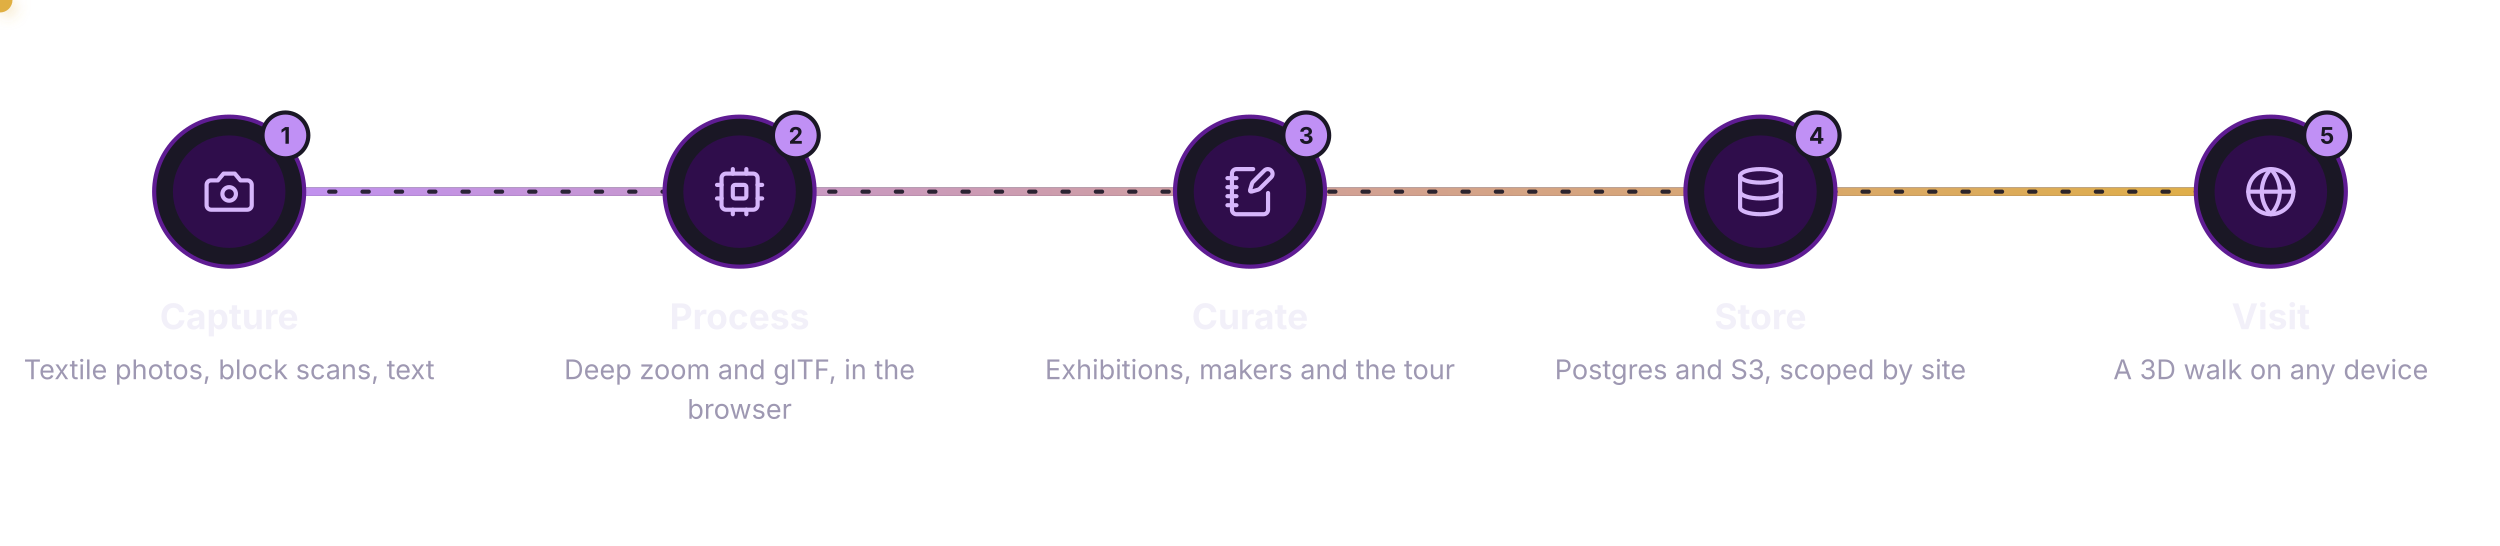
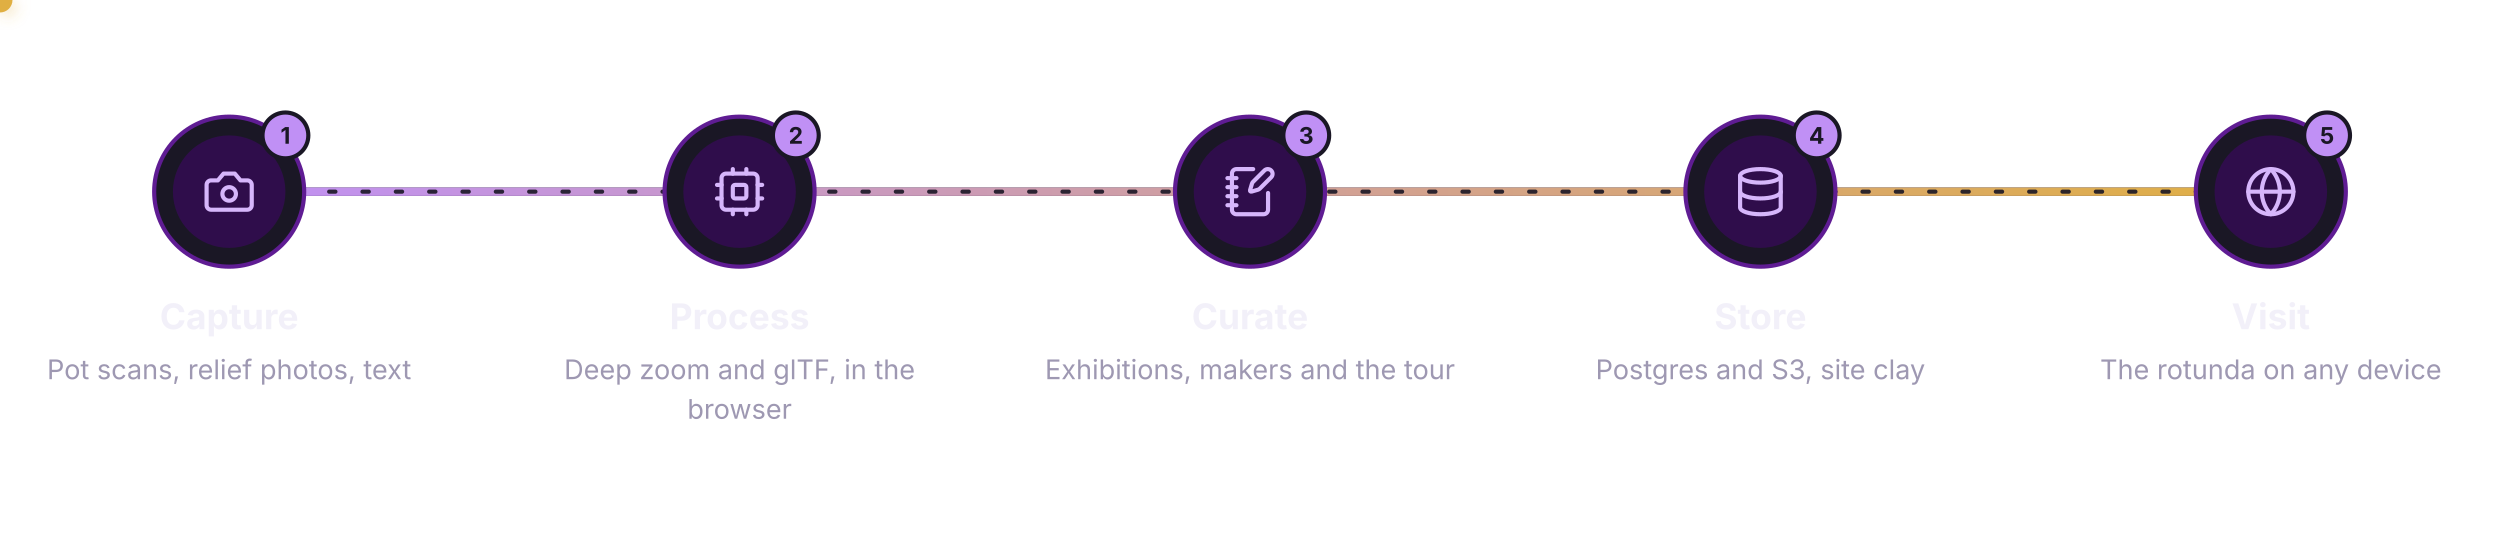
<svg xmlns="http://www.w3.org/2000/svg" width="1200" height="262" viewBox="0 0 1200 262" role="img" aria-label="How workshop material reaches a visitor: capture, process, curate, store, visit">
  <defs>
    <style>.d{font-family:'Plus Jakarta Sans','Inter',ui-sans-serif,system-ui,-apple-system,'Segoe UI',Roboto,Helvetica,Arial,sans-serif}.s{font-family:'Inter',ui-sans-serif,system-ui,-apple-system,'Segoe UI',Roboto,Helvetica,Arial,sans-serif}.m{font-family:'JetBrains Mono',ui-monospace,'SFMono-Regular',Menlo,Consolas,'Liberation Mono',monospace}.rise{animation:rise .9s cubic-bezier(.2,.7,.2,1) both}@keyframes rise{from{opacity:0;transform:translateY(12px)}to{opacity:1;transform:translateY(0)}}.flow{stroke-dasharray:3 13;animation:flow 1.6s linear infinite}@keyframes flow{to{stroke-dashoffset:-32}}.prog{stroke-dasharray:980;stroke-dashoffset:0;animation:prog 8s linear infinite}@keyframes prog{0%{stroke-dashoffset:980}70%{stroke-dashoffset:0}95%{stroke-dashoffset:0;opacity:1}100%{stroke-dashoffset:0;opacity:0}}.ring{opacity:0;animation:ring 8s ease-out infinite;transform-box:fill-box;transform-origin:center}@keyframes ring{0%{opacity:.85;transform:scale(1)}15%{opacity:0;transform:scale(1.55)}100%{opacity:0}}.r0{animation-delay:0.1s}.r1{animation-delay:0.2s}.r2{animation-delay:0.3s}.r3{animation-delay:0.5s}.r4{animation-delay:0.6s}@media (prefers-reduced-motion:reduce){*{animation:none!important}.smil{display:none}.sweep{fill:url(#still)}}</style>
    <linearGradient id="pg" gradientUnits="userSpaceOnUse" x1="110" y1="0" x2="1090" y2="0">
      <stop offset="0" stop-color="#C090F5" />
      <stop offset="1" stop-color="#E0AF43" />
    </linearGradient>
    <filter id="glow" x="-200%" y="-200%" width="500%" height="500%">
      <feGaussianBlur stdDeviation="4" result="b" />
      <feMerge>
        <feMergeNode in="b" />
        <feMergeNode in="SourceGraphic" />
      </feMerge>
    </filter>
  </defs>
  <path d="M110 92 H1090" stroke="#3A3350" stroke-width="4" stroke-linecap="round" fill="none" />
  <path class="prog" d="M110 92 H1090" stroke="url(#pg)" stroke-width="4" stroke-linecap="round" fill="none" />
  <path class="flow" d="M110 92 H1090" stroke="#1A1725" stroke-opacity=".9" stroke-width="2" stroke-linecap="round" fill="none" />
  <g class="smil">
    <circle r="6" fill="#E0AF43" filter="url(#glow)">
      <animateMotion dur="8s" repeatCount="indefinite" keyPoints="0;1;1" keyTimes="0;0.7;1" calcMode="linear" path="M110 92 H1090" />
    </circle>
  </g>
  <g class="rise r0">
    <circle class="ring" style="animation-delay:0s" cx="110" cy="92" r="36" fill="none" stroke="#C090F5" stroke-width="2" />
    <circle cx="110" cy="92" r="36" fill="#1A1725" stroke="#5F1C93" stroke-width="2" />
    <circle cx="110" cy="92" r="27" fill="#2F0D4B" />
    <g transform="translate(97 79) scale(1.0833)" fill="none" stroke="#D6B6FB" stroke-width="1.846" stroke-linecap="round" stroke-linejoin="round">
      <path d="M14.5 4h-5L7 7H4a2 2 0 0 0-2 2v9a2 2 0 0 0 2 2h16a2 2 0 0 0 2-2V9a2 2 0 0 0-2-2h-3l-2.5-3z" />
      <circle cx="12" cy="13" r="3" />
    </g>
    <circle cx="137" cy="65" r="11" fill="#C090F5" stroke="#1A1725" stroke-width="2" />
    <text x="137" y="69" class="s" fill="#1A1725" font-size="11" font-weight="700" text-anchor="middle">1</text>
    <text x="110" y="158" class="d" fill="#F2F0F9" font-size="17" font-weight="700" text-anchor="middle">Capture</text>
-     <text x="110" y="182" class="s" fill="#9E98B2" font-size="13" text-anchor="middle">Textile photos, block scans, text</text>
+     <text x="110" y="182" class="s" fill="#9E98B2" font-size="13" text-anchor="middle">Pot scans, relief photos, text</text>
  </g>
  <g class="rise r1">
    <circle class="ring" style="animation-delay:1.4s" cx="355" cy="92" r="36" fill="none" stroke="#C090F5" stroke-width="2" />
    <circle cx="355" cy="92" r="36" fill="#1A1725" stroke="#5F1C93" stroke-width="2" />
    <circle cx="355" cy="92" r="27" fill="#2F0D4B" />
    <g transform="translate(342 79) scale(1.0833)" fill="none" stroke="#D6B6FB" stroke-width="1.846" stroke-linecap="round" stroke-linejoin="round">
      <rect width="16" height="16" x="4" y="4" rx="2" />
      <rect width="6" height="6" x="9" y="9" rx="1" />
      <path d="M15 2v2" />
      <path d="M15 20v2" />
      <path d="M2 15h2" />
      <path d="M2 9h2" />
      <path d="M20 15h2" />
      <path d="M20 9h2" />
      <path d="M9 2v2" />
      <path d="M9 20v2" />
    </g>
    <circle cx="382" cy="65" r="11" fill="#C090F5" stroke="#1A1725" stroke-width="2" />
    <text x="382" y="69" class="s" fill="#1A1725" font-size="11" font-weight="700" text-anchor="middle">2</text>
    <text x="355" y="158" class="d" fill="#F2F0F9" font-size="17" font-weight="700" text-anchor="middle">Process</text>
    <text x="355" y="182" class="s" fill="#9E98B2" font-size="13" text-anchor="middle">Deep zoom and glTF, in the</text>
    <text x="355" y="201" class="s" fill="#9E98B2" font-size="13" text-anchor="middle">browser</text>
  </g>
  <g class="rise r2">
    <circle class="ring" style="animation-delay:2.8s" cx="600" cy="92" r="36" fill="none" stroke="#C090F5" stroke-width="2" />
    <circle cx="600" cy="92" r="36" fill="#1A1725" stroke="#5F1C93" stroke-width="2" />
    <circle cx="600" cy="92" r="27" fill="#2F0D4B" />
    <g transform="translate(587 79) scale(1.0833)" fill="none" stroke="#D6B6FB" stroke-width="1.846" stroke-linecap="round" stroke-linejoin="round">
      <path d="M13.4 2H6a2 2 0 0 0-2 2v16a2 2 0 0 0 2 2h12a2 2 0 0 0 2-2v-7.4" />
      <path d="M2 6h4" />
      <path d="M2 10h4" />
      <path d="M2 14h4" />
      <path d="M2 18h4" />
      <path d="M21.378 5.626a1 1 0 1 0-3.004-3.004l-5.01 5.012a2 2 0 0 0-.506.854l-.837 2.87a.5.5 0 0 0 .62.62l2.87-.837a2 2 0 0 0 .854-.506z" />
    </g>
    <circle cx="627" cy="65" r="11" fill="#C090F5" stroke="#1A1725" stroke-width="2" />
    <text x="627" y="69" class="s" fill="#1A1725" font-size="11" font-weight="700" text-anchor="middle">3</text>
    <text x="600" y="158" class="d" fill="#F2F0F9" font-size="17" font-weight="700" text-anchor="middle">Curate</text>
    <text x="600" y="182" class="s" fill="#9E98B2" font-size="13" text-anchor="middle">Exhibitions, makers and the tour</text>
  </g>
  <g class="rise r3">
    <circle class="ring" style="animation-delay:4.2s" cx="845" cy="92" r="36" fill="none" stroke="#C090F5" stroke-width="2" />
    <circle cx="845" cy="92" r="36" fill="#1A1725" stroke="#5F1C93" stroke-width="2" />
    <circle cx="845" cy="92" r="27" fill="#2F0D4B" />
    <g transform="translate(832 79) scale(1.0833)" fill="none" stroke="#D6B6FB" stroke-width="1.846" stroke-linecap="round" stroke-linejoin="round">
      <ellipse cx="12" cy="5" rx="9" ry="3" />
      <path d="M3 5V19A9 3 0 0 0 21 19V5" />
      <path d="M3 12A9 3 0 0 0 21 12" />
    </g>
    <circle cx="872" cy="65" r="11" fill="#C090F5" stroke="#1A1725" stroke-width="2" />
    <text x="872" y="69" class="s" fill="#1A1725" font-size="11" font-weight="700" text-anchor="middle">4</text>
    <text x="845" y="158" class="d" fill="#F2F0F9" font-size="17" font-weight="700" text-anchor="middle">Store</text>
-     <text x="845" y="182" class="s" fill="#9E98B2" font-size="13" text-anchor="middle">Postgres and S3, scoped by site</text>
+     <text x="845" y="182" class="s" fill="#9E98B2" font-size="13" text-anchor="middle">Postgres and S3, site clay</text>
  </g>
  <g class="rise r4">
    <circle class="ring" style="animation-delay:5.6s" cx="1090" cy="92" r="36" fill="none" stroke="#C090F5" stroke-width="2" />
    <circle cx="1090" cy="92" r="36" fill="#1A1725" stroke="#5F1C93" stroke-width="2" />
    <circle cx="1090" cy="92" r="27" fill="#2F0D4B" />
    <g transform="translate(1077 79) scale(1.0833)" fill="none" stroke="#D6B6FB" stroke-width="1.846" stroke-linecap="round" stroke-linejoin="round">
      <circle cx="12" cy="12" r="10" />
      <path d="M12 2a14.5 14.5 0 0 0 0 20 14.5 14.5 0 0 0 0-20" />
      <path d="M2 12h20" />
    </g>
    <circle cx="1117" cy="65" r="11" fill="#C090F5" stroke="#1A1725" stroke-width="2" />
    <text x="1117" y="69" class="s" fill="#1A1725" font-size="11" font-weight="700" text-anchor="middle">5</text>
    <text x="1090" y="158" class="d" fill="#F2F0F9" font-size="17" font-weight="700" text-anchor="middle">Visit</text>
-     <text x="1090" y="182" class="s" fill="#9E98B2" font-size="13" text-anchor="middle">A 3D walk on any device</text>
+     <text x="1090" y="182" class="s" fill="#9E98B2" font-size="13" text-anchor="middle">The rotunda on any device</text>
  </g>
</svg>
